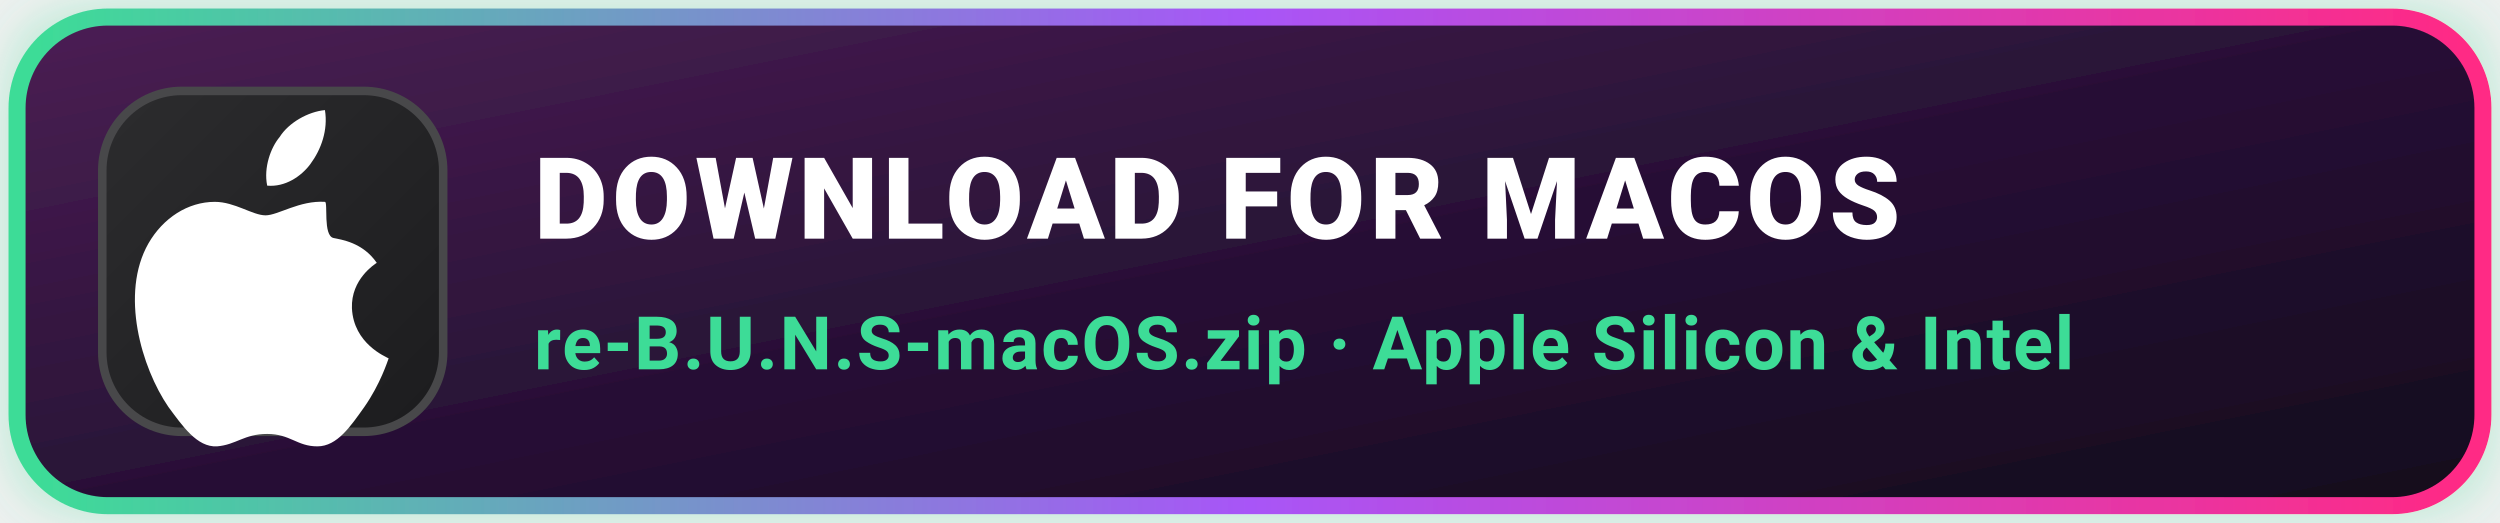
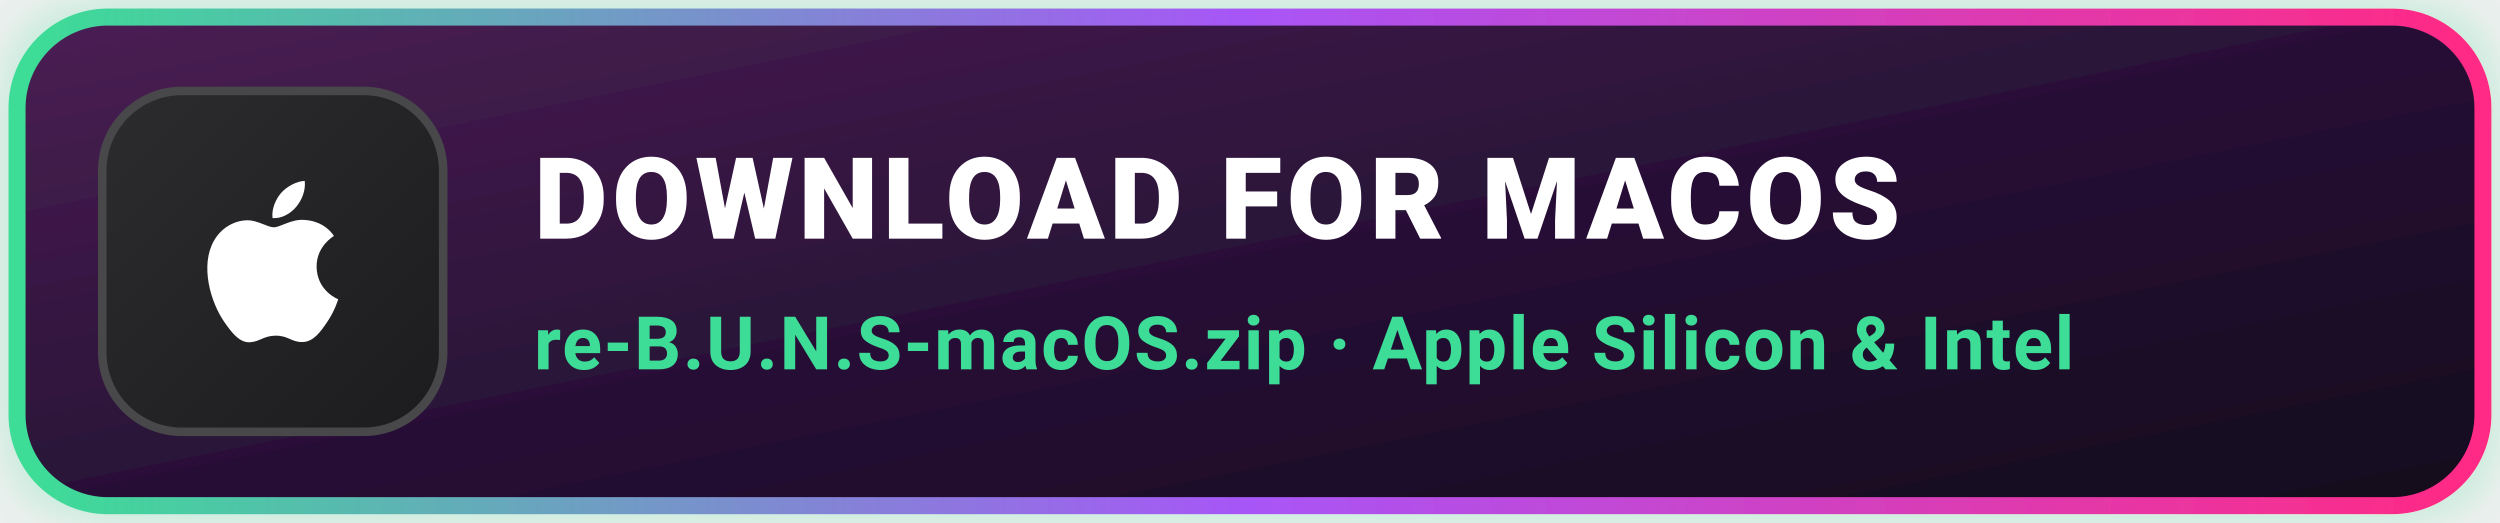
<svg xmlns="http://www.w3.org/2000/svg" width="440" height="92" viewBox="0 0 440 92">
  <defs>
    <linearGradient id="macBg" x1="0%" y1="0%" x2="100%" y2="100%">
      <stop offset="0%" stop-color="#4B1F54" />
      <stop offset="50%" stop-color="#281136" />
      <stop offset="100%" stop-color="#14071D" />
    </linearGradient>
    <linearGradient id="macBorder" x1="0%" y1="0%" x2="100%" y2="0%">
      <stop offset="0%" stop-color="#3DDC97" />
      <stop offset="50%" stop-color="#A855F7" />
      <stop offset="100%" stop-color="#FF2A85" />
    </linearGradient>
    <linearGradient id="macIconBg" x1="0%" y1="0%" x2="100%" y2="100%">
      <stop offset="0%" stop-color="#2C2C2E" />
      <stop offset="100%" stop-color="#1C1C1E" />
    </linearGradient>
    <filter id="macGlow" x="-20%" y="-20%" width="140%" height="140%">
      <feDropShadow dx="0" dy="0" stdDeviation="6" flood-color="#3DDC97" flood-opacity="0.45" />
    </filter>
  </defs>
  <rect x="3" y="3" width="434" height="86" rx="16" ry="16" fill="url(#macBg)" stroke="url(#macBorder)" stroke-width="3" filter="url(#macGlow)" />
  <rect x="18" y="16" width="60" height="60" rx="14" ry="14" fill="url(#macIconBg)" stroke="#48484A" stroke-width="1.5" />
-   <g fill="#FFFFFF" transform="translate(19, 17) scale(0.95)">
-     <path d="M 37.5 12.5 C 39.5 9.8 40.8 6.2 40.2 2.5 C 37.1 2.8 33.5 4.8 31.8 7.5 C 30.2 9.4 28.8 13.1 29.5 16.5 C 32.8 16.8 35.8 14.8 37.5 12.5 Z" />
-     <path d="M 40.2 19.5 C 35.5 19.2 31.5 22 29.2 22 C 26.8 22 23.5 19.5 19.8 19.5 C 14.8 19.5 10.2 22.5 7.5 27.2 C 2.2 36.5 6.2 50.2 11.2 57.5 C 13.8 61 16.5 65 20.2 64.8 C 23.8 64.5 25.2 62.5 29.5 62.5 C 33.8 62.5 35 64.8 38.8 64.8 C 42.5 64.8 45 61 47.5 57.5 C 50.5 53.2 51.8 49 52 48.5 C 51.5 48.2 45.5 45.8 45.2 39.2 C 45 33.8 49.5 31 49.8 30.8 C 47.2 27 43.2 26.5 41.8 26.2 C 39.8 25.8 40.8 19.5 40.2 19.5 Z" />
+   <g fill="#FFFFFF" transform="translate(31, 29) scale(1.42)">
+     <path d="M18.71 19.5c-.83 1.24-1.71 2.45-3.05 2.47-1.34.03-1.77-.79-3.29-.79-1.53 0-2 .77-3.27.82-1.31.05-2.3-1.32-3.14-2.53C4.25 17 2.94 12.45 4.7 9.39c.87-1.52 2.43-2.48 4.12-2.51 1.28-.02 2.5.87 3.29.87.78 0 2.26-1.07 3.81-.91.65.03 2.47.26 3.64 1.98-.09.06-2.17 1.28-2.15 3.81.03 3.02 2.65 4.03 2.68 4.04-.03.07-.42 1.44-1.38 2.83M13 3.5c.73-.83 1.94-1.46 2.94-1.5.13 1.17-.34 2.35-1.04 3.19-.69.85-1.83 1.51-2.95 1.42-.15-1.15.41-2.35 1.05-3.11z" />
  </g>
  <text x="94" y="42" fill="#FFFFFF" font-family="-apple-system, BlinkMacSystemFont, Segoe UI, Roboto, Helvetica, Arial, sans-serif" font-size="20" font-weight="900" letter-spacing="0.8">DOWNLOAD FOR MACOS</text>
  <text x="94" y="65" fill="#3DDC97" font-family="-apple-system, BlinkMacSystemFont, Segoe UI, Roboto, Helvetica, Arial, sans-serif" font-size="13" font-weight="700" letter-spacing="0.3">re-B.U.N.S-macOS.zip  ·  Apple Silicon &amp; Intel</text>
</svg>
